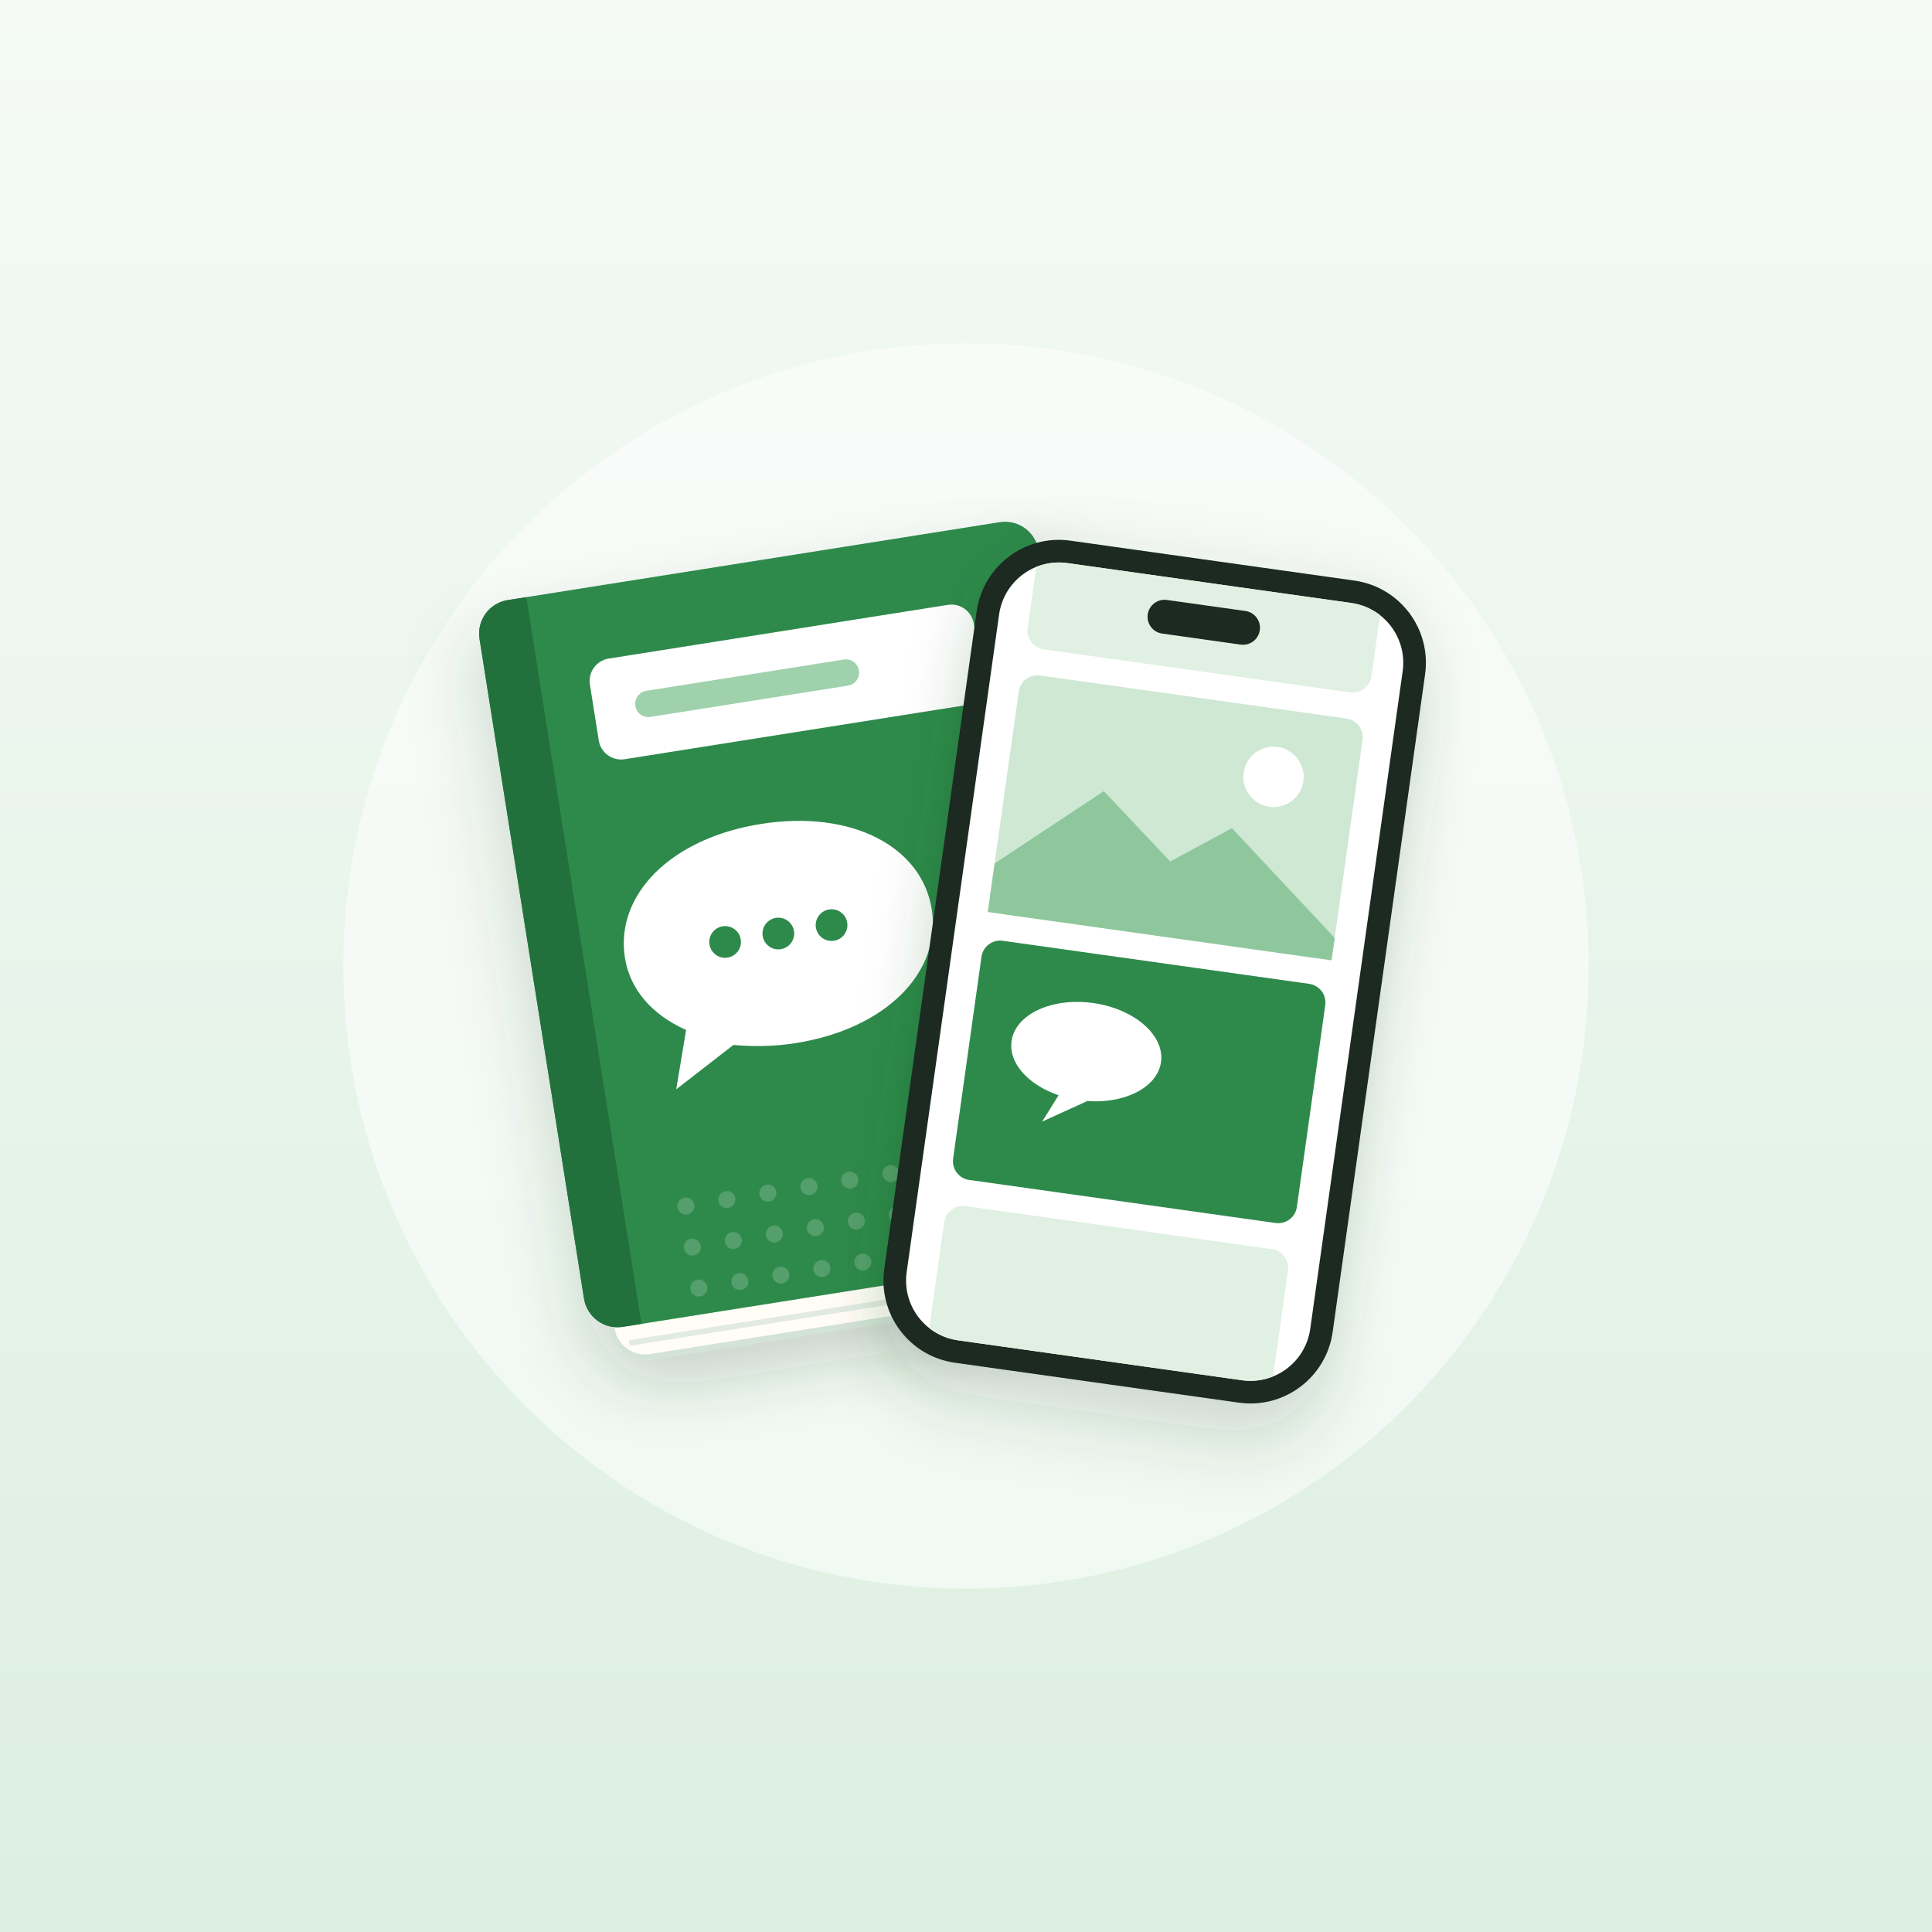
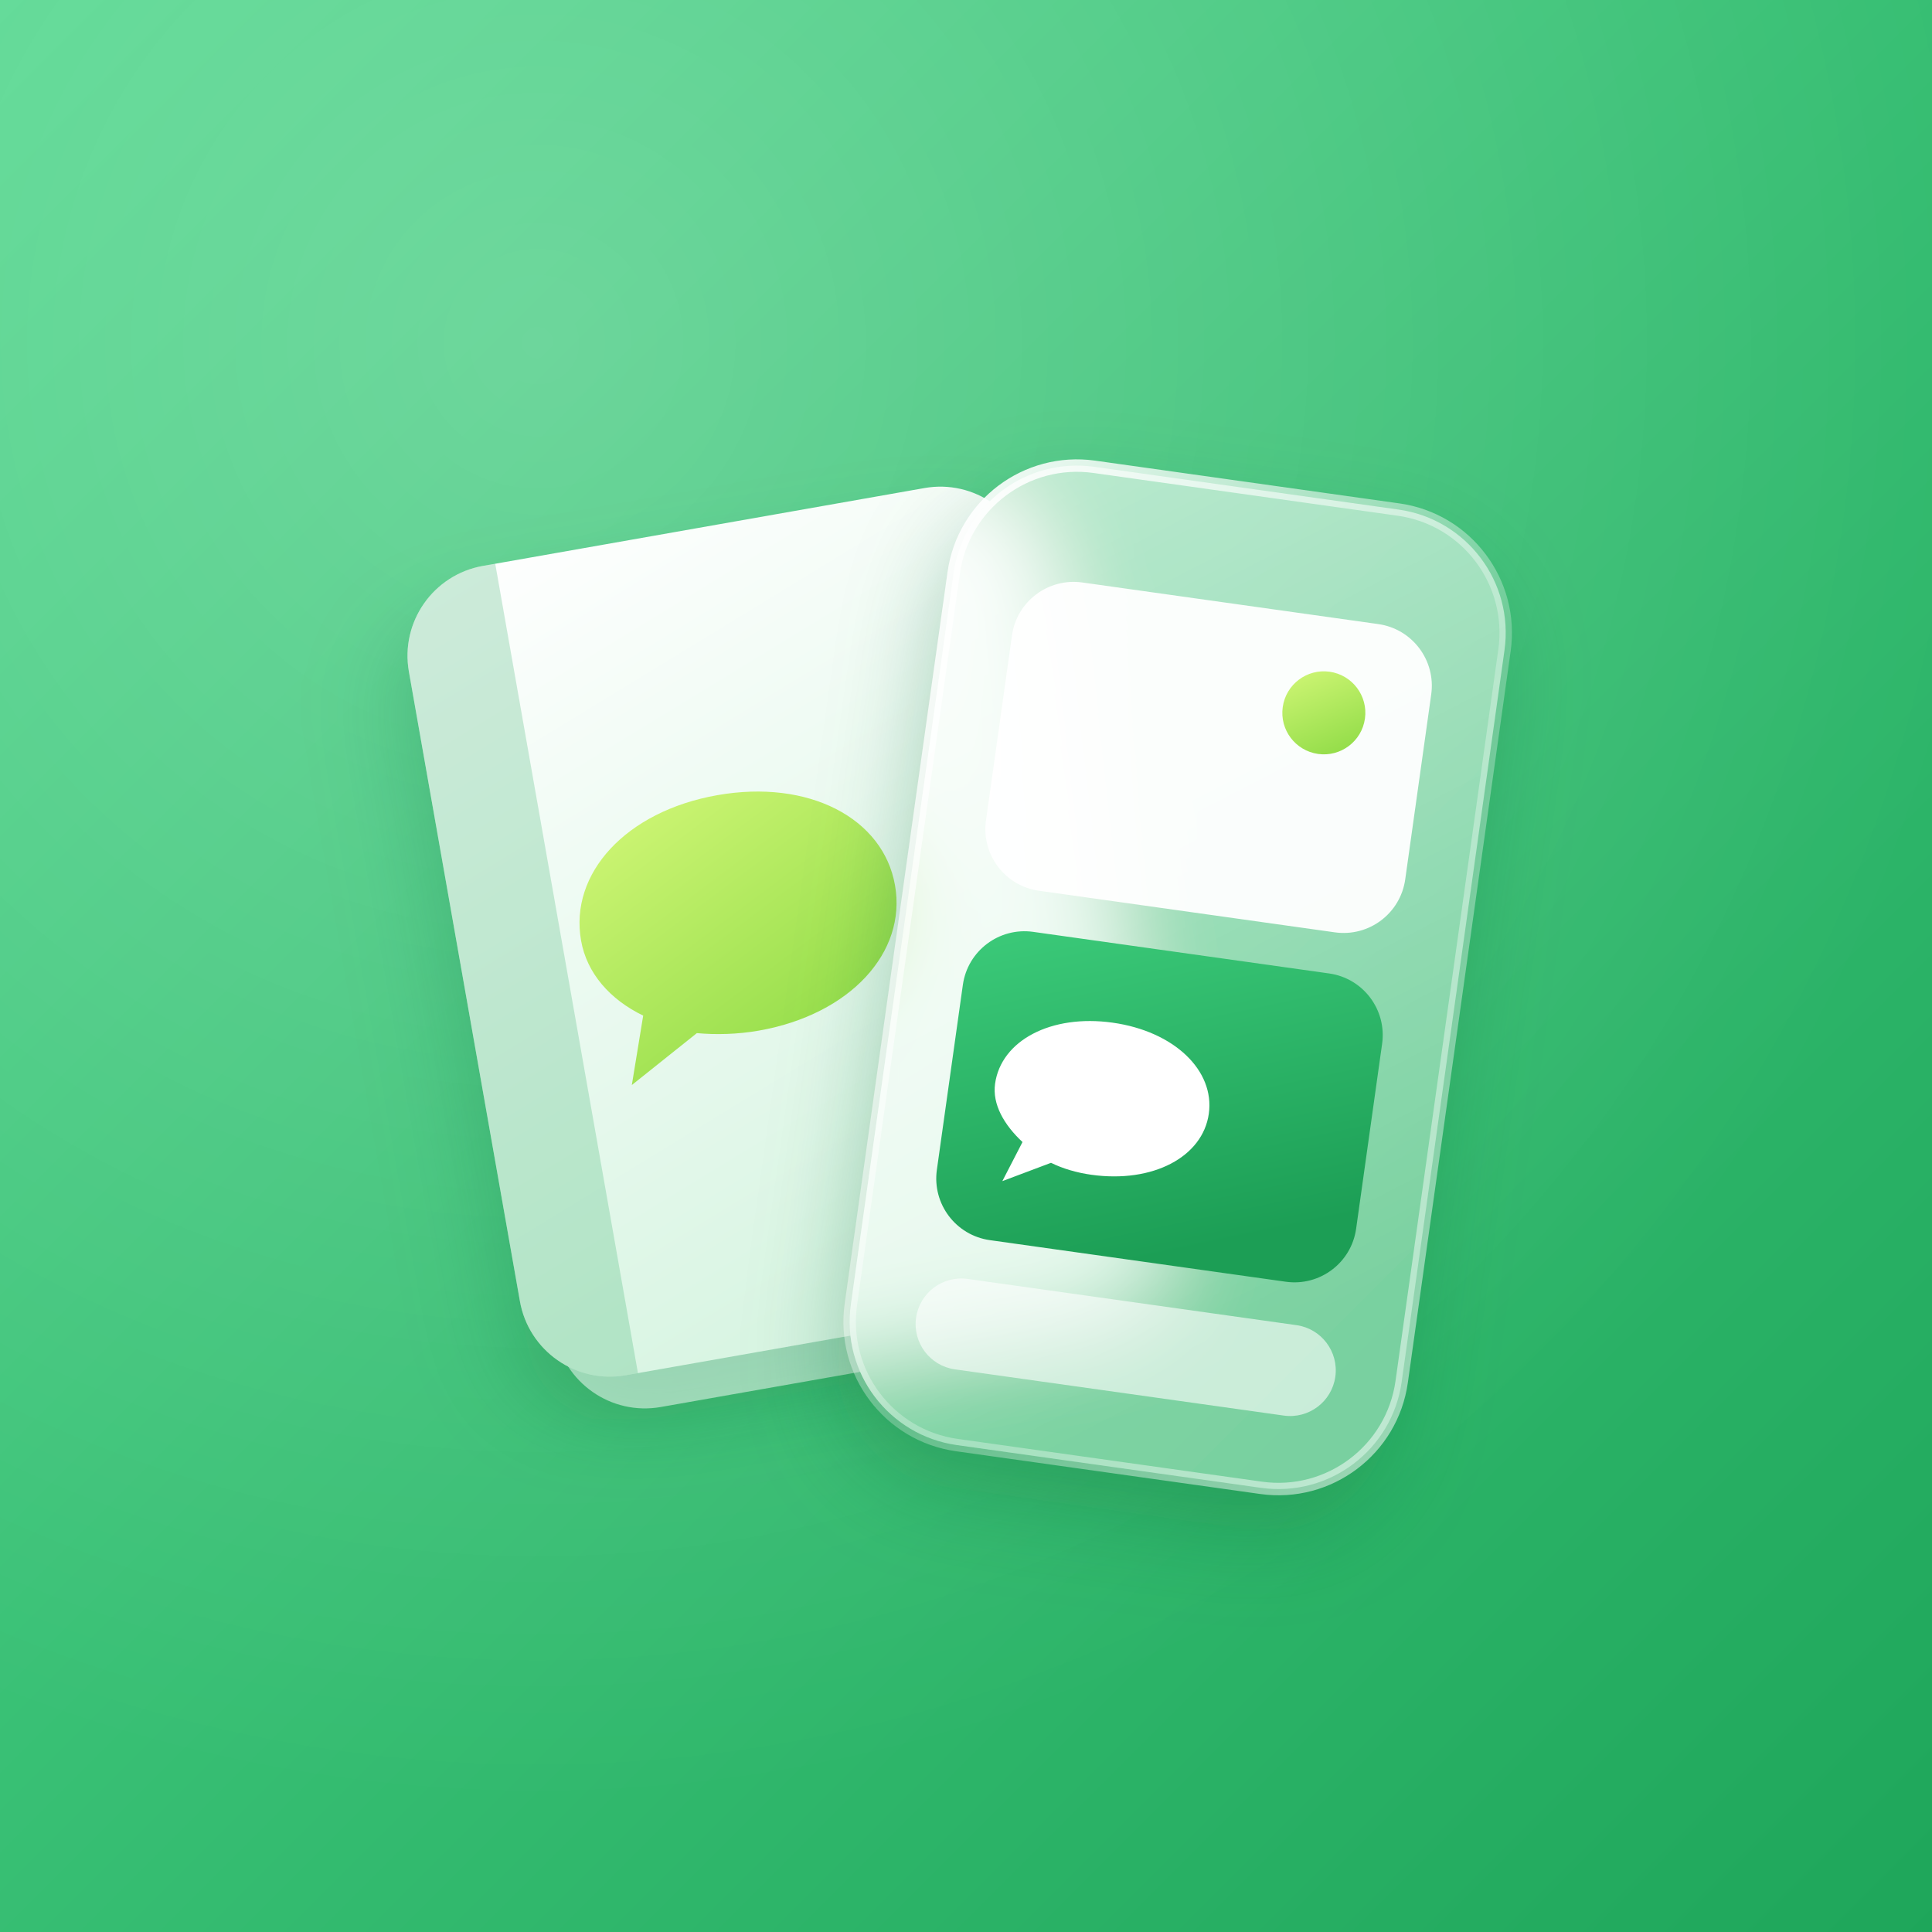
- <svg xmlns="http://www.w3.org/2000/svg" viewBox="0 0 1024 1024" width="1024" height="1024">
+ <svg xmlns="http://www.w3.org/2000/svg" xmlns:xlink="http://www.w3.org/1999/xlink" viewBox="0 0 1024 1024" width="1024" height="1024">
  <defs>
-     <linearGradient id="bg" x1="0" y1="0" x2="0" y2="1">
-       <stop offset="0" stop-color="#f5faf6" />
-       <stop offset="1" stop-color="#dcefe0" />
+     <linearGradient id="bg" x1="0" y1="0" x2="1" y2="1">
+       <stop offset="0" stop-color="#4fd68b" />
+       <stop offset="1" stop-color="#1ea65a" />
    </linearGradient>
-     <filter id="sh" x="-30%" y="-30%" width="160%" height="160%">
-       <feDropShadow dx="0" dy="16" stdDeviation="18" flood-color="#1f4a2c" flood-opacity="0.20" />
+     <radialGradient id="glow" cx="0.28" cy="0.18" r="0.75">
+       <stop offset="0" stop-color="#ffffff" stop-opacity="0.22" />
+       <stop offset="1" stop-color="#ffffff" stop-opacity="0" />
+     </radialGradient>
+     <linearGradient id="bookFill" x1="0" y1="0" x2="0.3" y2="1">
+       <stop offset="0" stop-color="#ffffff" />
+       <stop offset="1" stop-color="#d9f5e3" />
+     </linearGradient>
+     <linearGradient id="lime" x1="0" y1="0" x2="0.6" y2="1">
+       <stop offset="0" stop-color="#d2f777" />
+       <stop offset="1" stop-color="#96de4b" />
+     </linearGradient>
+     <linearGradient id="glassFill" x1="0" y1="0" x2="0.4" y2="1">
+       <stop offset="0" stop-color="#ffffff" stop-opacity="0.66" />
+       <stop offset="1" stop-color="#ffffff" stop-opacity="0.36" />
+     </linearGradient>
+     <linearGradient id="glassEdge" x1="0" y1="0" x2="1" y2="1">
+       <stop offset="0" stop-color="#ffffff" stop-opacity="0.95" />
+       <stop offset="0.55" stop-color="#ffffff" stop-opacity="0.25" />
+       <stop offset="1" stop-color="#ffffff" stop-opacity="0.55" />
+     </linearGradient>
+     <linearGradient id="panelGreen" x1="0" y1="0" x2="0.5" y2="1">
+       <stop offset="0" stop-color="#3ccb7a" />
+       <stop offset="1" stop-color="#1c9e55" />
+     </linearGradient>
+     <filter id="frost" x="-20%" y="-20%" width="140%" height="140%">
+       <feGaussianBlur stdDeviation="20" />
    </filter>
+     <filter id="softShadow" x="-40%" y="-40%" width="180%" height="180%">
+       <feGaussianBlur stdDeviation="22" />
+     </filter>
+     <rect id="bookShape" x="262" y="300" width="304" height="396" rx="44" />
    <clipPath id="bookClip">
-       <rect x="280" y="295" width="300" height="390" rx="18" />
+       <use xlink:href="#bookShape" />
    </clipPath>
-     <clipPath id="screenClip">
-       <rect x="504" y="307" width="216" height="416" rx="32" />
+     <rect id="phoneShape" x="474" y="282" width="268" height="476" rx="60" transform="rotate(8 608 520)" />
+     <clipPath id="phoneClip">
+       <use xlink:href="#phoneShape" />
    </clipPath>
-     <pattern id="dots" width="22" height="22" patternUnits="userSpaceOnUse">
-       <circle cx="11" cy="11" r="4.5" fill="#ffffff" fill-opacity="0.18" />
-     </pattern>
+     <g id="book" transform="rotate(-10 414 498)">
+       <use xlink:href="#bookShape" fill="#ffffff" fill-opacity="0.5" transform="translate(14 18)" />
+       <use xlink:href="#bookShape" fill="url(#bookFill)" />
+       <g clip-path="url(#bookClip)">
+         <rect x="262" y="300" width="50" height="396" fill="#1ea65a" fill-opacity="0.22" />
+       </g>
+       <g transform="translate(398 486) scale(0.80) translate(-408 -490)">
+         <path d="M408 418 c56 0 96 31 96 72 s-40 72 -96 72 c-13 0 -26 -2 -37 -5 l-44 24 l14 -40 c-18 -13 -29 -31 -29 -51 c0 -41 40 -72 96 -72 z" fill="url(#lime)" />
+       </g>
+     </g>
  </defs>
  <rect width="1024" height="1024" fill="url(#bg)" />
-   <circle cx="512" cy="512" r="330" fill="#ffffff" fill-opacity="0.55" />
-   <g transform="rotate(-9 430 490)" filter="url(#sh)">
-     <rect x="292" y="311" width="300" height="392" rx="18" fill="#fffdf6" stroke="#d3e3d6" stroke-width="3" />
-     <line x1="300" y1="694" x2="580" y2="694" stroke="#e1ebe2" stroke-width="3" />
-     <g clip-path="url(#bookClip)">
-       <rect x="280" y="295" width="300" height="390" fill="#2f8a4c" />
-       <rect x="330" y="612" width="154" height="66" fill="url(#dots)" />
-       <rect x="280" y="295" width="28" height="390" fill="#24713c" />
+   <rect width="1024" height="1024" fill="url(#glow)" />
+   <g transform="translate(512 518) scale(1.1) translate(-506 -520)">
+     <g transform="rotate(-10 414 498) translate(0 22)" opacity="0.28" filter="url(#softShadow)">
+       <use xlink:href="#bookShape" fill="#0b6b36" />
    </g>
-     <rect x="334" y="334" width="206" height="54" rx="12" fill="#ffffff" />
-     <rect x="356" y="354" width="120" height="14" rx="7" fill="#9fd1ac" />
-     <g transform="translate(412 492) scale(0.84) translate(-444 -508)">
-       <path d="M444 438 c58 0 98 30 98 70 s-40 70 -98 70 c-14 0 -27 -2 -39 -5 l-40 22 l12 -36 c-20 -13 -31 -31 -31 -51 c0 -40 40 -70 98 -70 z" fill="#ffffff" />
-       <circle cx="410" cy="508" r="10" fill="#2f8a4c" />
-       <circle cx="444" cy="508" r="10" fill="#2f8a4c" />
-       <circle cx="478" cy="508" r="10" fill="#2f8a4c" />
+     <use xlink:href="#book" />
+     <g transform="translate(-6 20)" opacity="0.30" filter="url(#softShadow)">
+       <use xlink:href="#phoneShape" fill="#0b6b36" />
+     </g>
+     <g clip-path="url(#phoneClip)">
+       <g filter="url(#frost)">
+         <rect x="-100" y="-100" width="1224" height="1224" fill="url(#bg)" />
+         <use xlink:href="#book" />
+       </g>
+     </g>
+     <use xlink:href="#phoneShape" fill="url(#glassFill)" />
+     <use xlink:href="#phoneShape" fill="none" stroke="url(#glassEdge)" stroke-width="6" />
+     <g transform="rotate(8 608 520)">
+       <rect x="506" y="338" width="204" height="150" rx="30" fill="#ffffff" fill-opacity="0.95" />
+       <circle cx="660" cy="384" r="20" fill="url(#lime)" />
+       <rect x="506" y="508" width="204" height="150" rx="30" fill="url(#panelGreen)" />
+       <path d="M580 546 c30 0 52 16 52 37 s-22 37 -52 37 c-7 0 -14 -1 -20 -3 l-22 12 l7 -20 c-10 -7 -17 -16 -17 -26 c0 -21 22 -37 52 -37 z" fill="#ffffff" />
+       <rect x="506" y="678" width="204" height="44" rx="22" fill="#ffffff" fill-opacity="0.6" />
    </g>
  </g>
-   <g transform="rotate(8 612 515)" filter="url(#sh)">
-     <rect x="492" y="295" width="240" height="440" rx="44" fill="#1f2c23" />
-     <rect x="504" y="307" width="216" height="416" rx="32" fill="#ffffff" />
-     <g clip-path="url(#screenClip)">
-       <rect x="520" y="296" width="184" height="58" rx="10" fill="#e0f0e2" />
-       <rect x="520" y="368" width="184" height="128" rx="10" fill="#cfe8d4" />
-       <circle cx="660" cy="404" r="16" fill="#ffffff" />
-       <path d="M520 470 l52 -46 l40 32 l30 -22 l62 50 v12 h-184 z" fill="#8fc79c" />
-       <rect x="520" y="510" width="184" height="128" rx="10" fill="#2f8a4c" />
-       <ellipse cx="582" cy="562" rx="40" ry="26" fill="#ffffff" />
-       <path d="M572 584 l-8 18 l22 -14 z" fill="#ffffff" />
-       <rect x="520" y="652" width="184" height="100" rx="10" fill="#e0f0e2" />
-     </g>
-     <rect x="582" y="319" width="60" height="18" rx="9" fill="#1f2c23" />
-   </g>
</svg>
